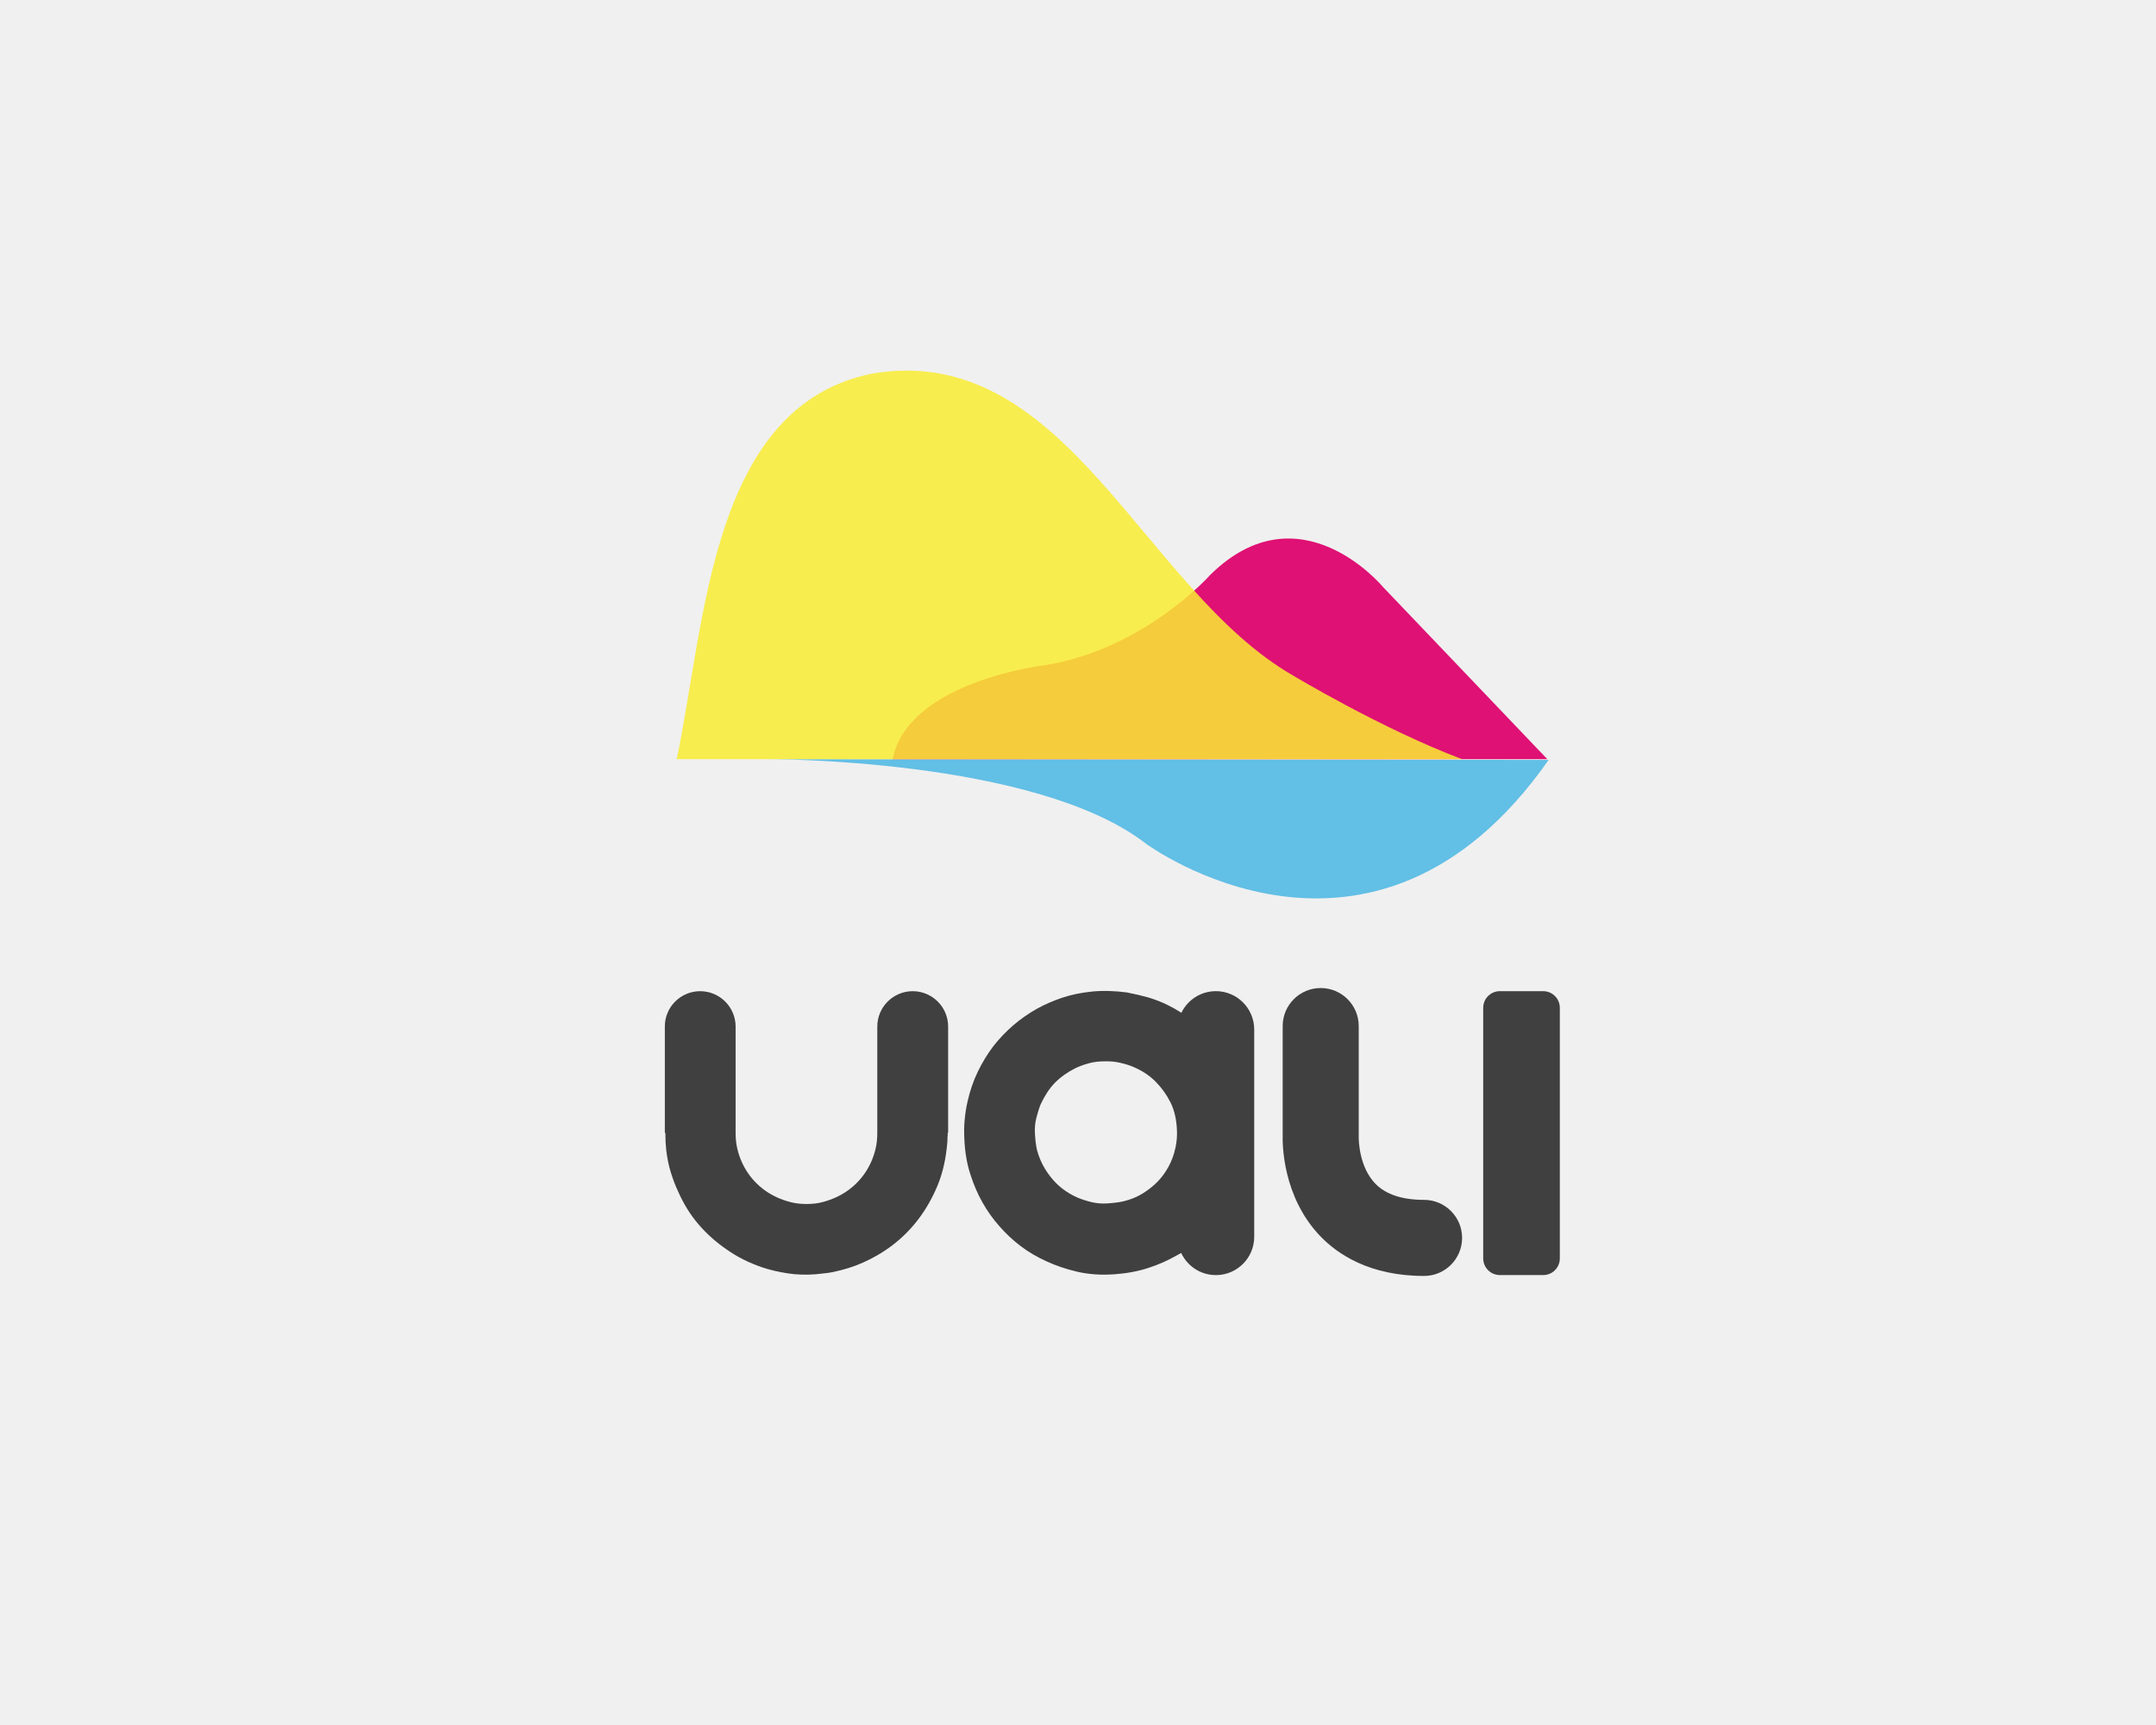
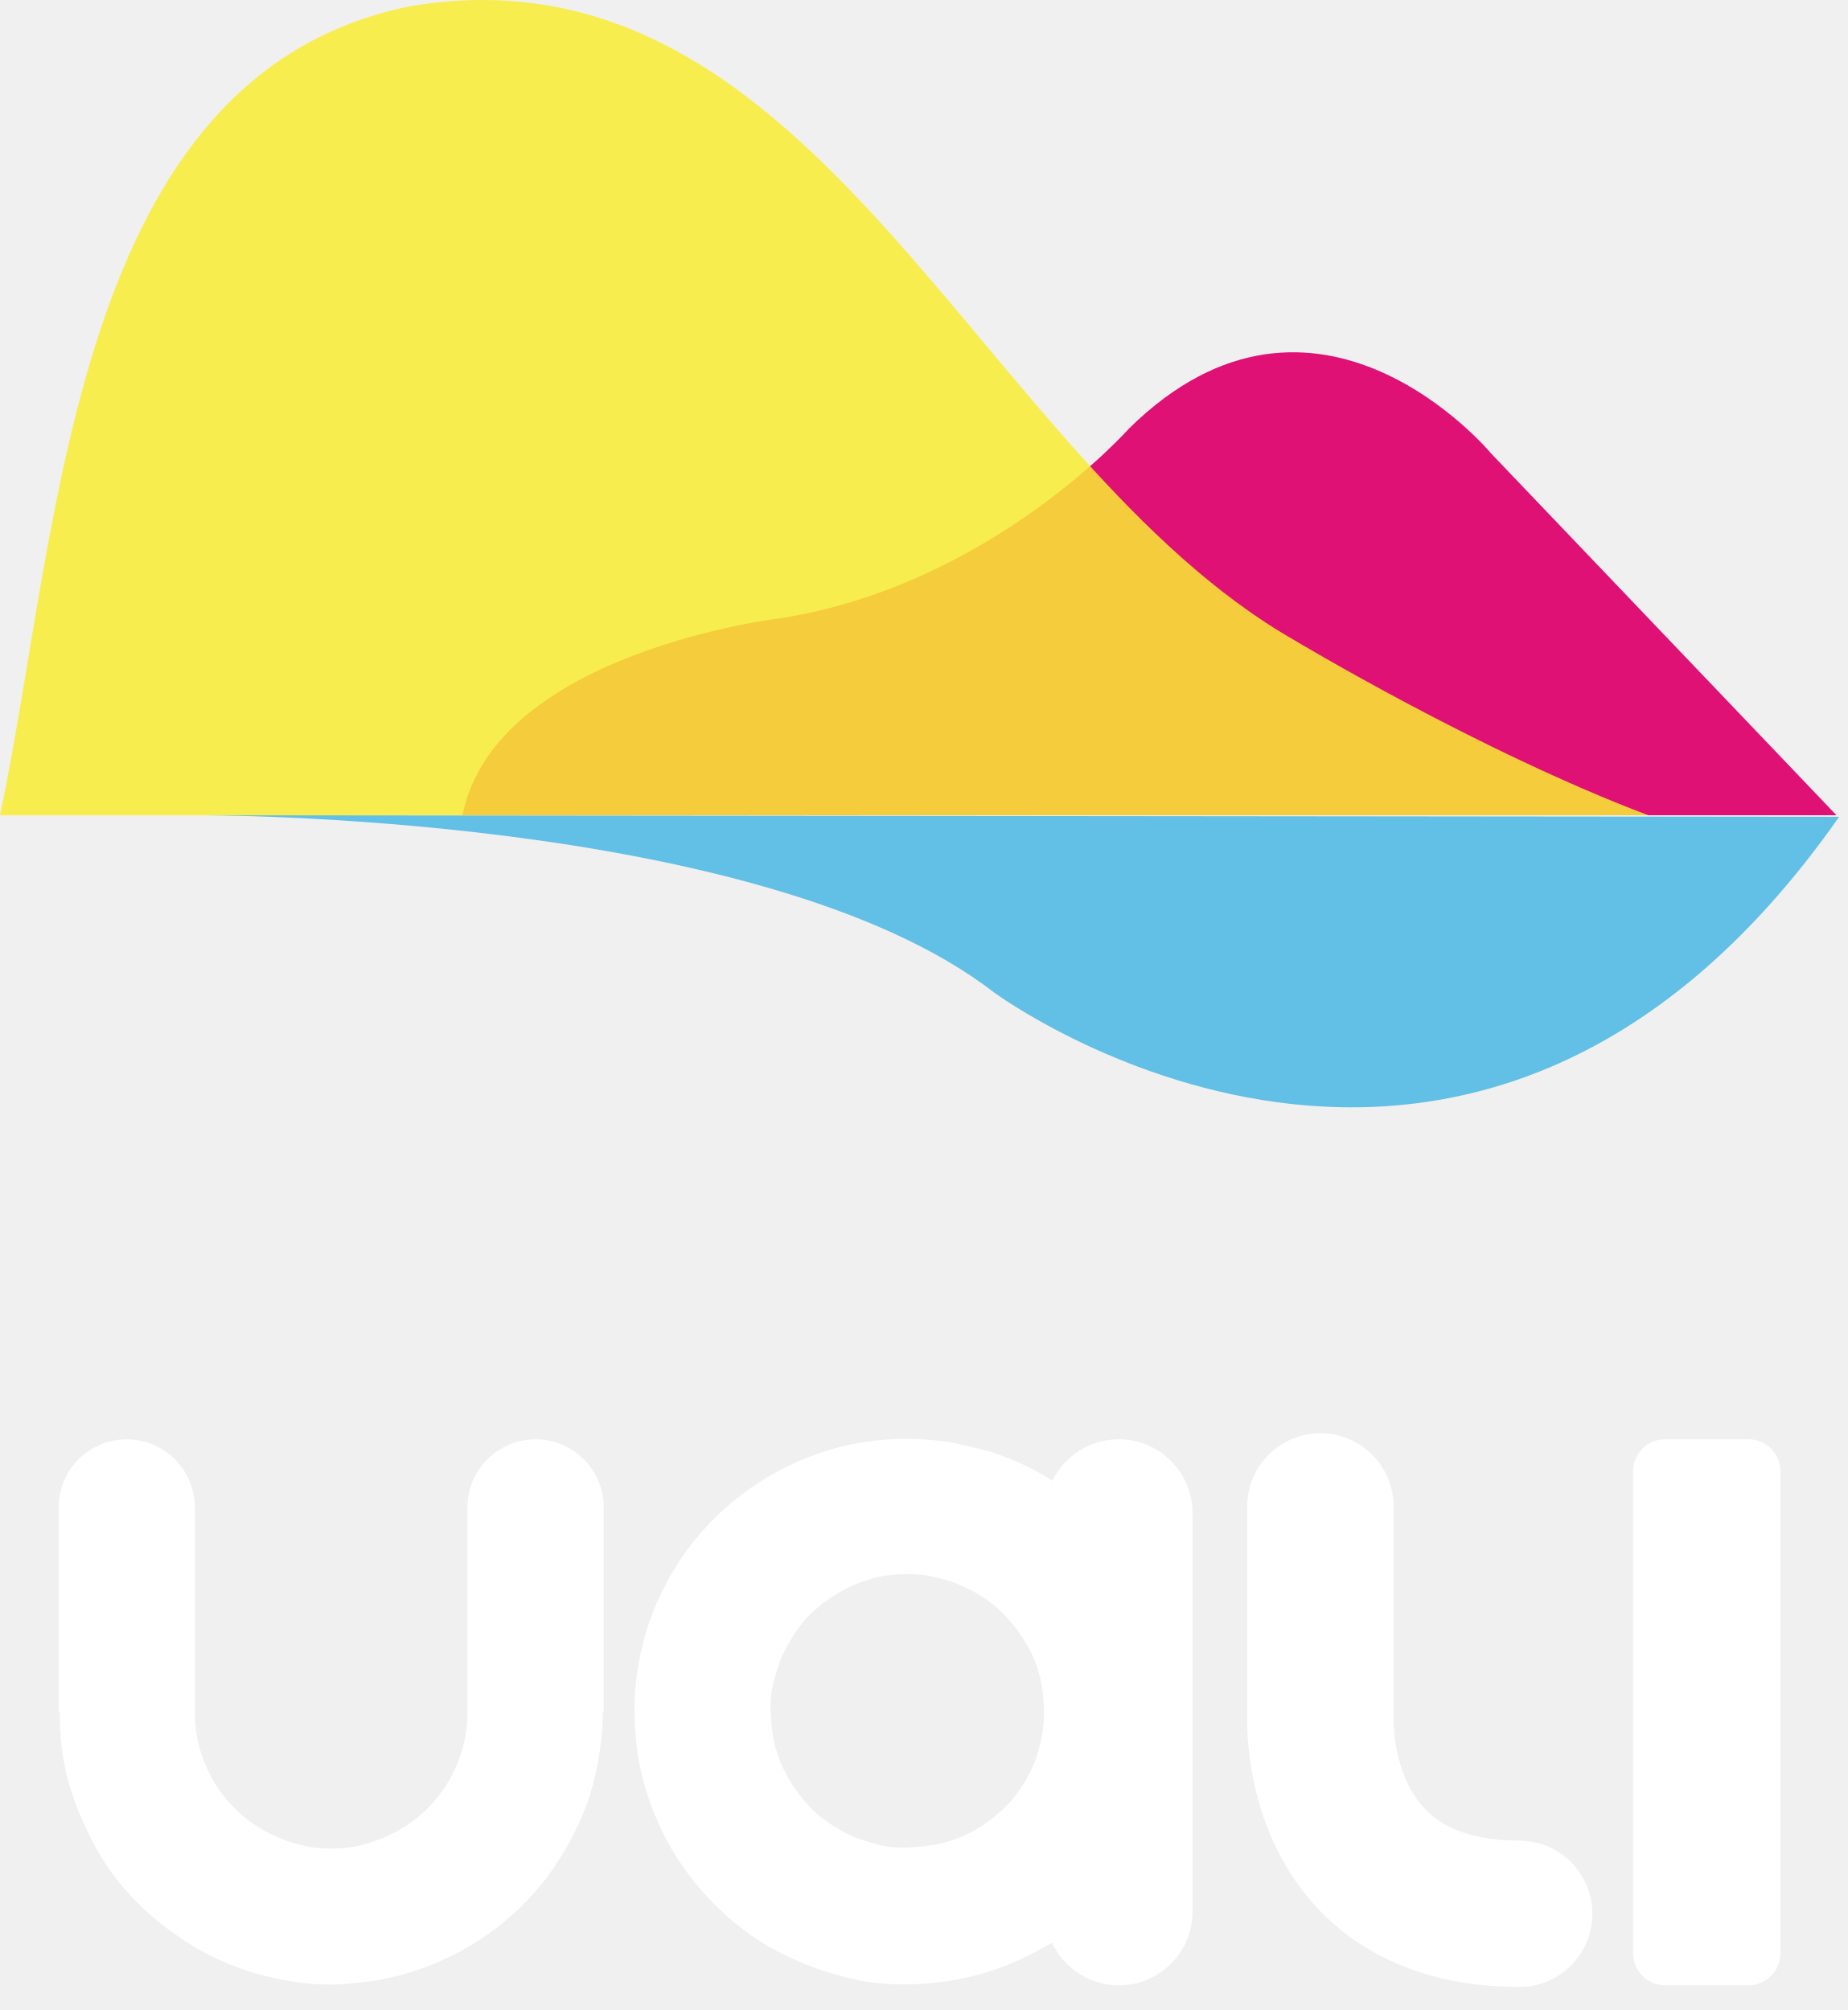
- <svg xmlns="http://www.w3.org/2000/svg" width="120" height="96" viewBox="0 0 120 96" fill="none">
-   <path d="M38.971 55.162C40.059 55.162 40.943 56.044 40.943 57.133V63.052C40.943 63.367 40.974 63.658 41.037 63.926C41.1 64.194 41.184 64.443 41.289 64.674C41.489 65.116 41.757 65.504 42.094 65.84C42.43 66.176 42.819 66.444 43.261 66.643C43.492 66.748 43.742 66.835 44.01 66.903C44.278 66.971 44.57 67.005 44.886 67.005C45.211 67.005 45.506 66.971 45.769 66.903C46.031 66.834 46.279 66.748 46.51 66.643C46.952 66.444 47.341 66.176 47.678 65.84C48.014 65.504 48.282 65.116 48.482 64.674C48.587 64.443 48.671 64.194 48.734 63.926C48.797 63.659 48.829 63.368 48.829 63.052V57.133C48.829 56.045 49.711 55.162 50.8 55.162C51.889 55.162 52.772 56.044 52.772 57.133V62.968V63.031C52.772 63.053 52.769 63.057 52.764 63.047C52.759 63.037 52.751 63.041 52.741 63.063C52.741 63.084 52.744 63.11 52.749 63.142C52.755 63.173 52.752 63.2 52.741 63.22C52.741 63.452 52.725 63.678 52.694 63.898C52.599 64.761 52.394 65.533 52.079 66.217C51.469 67.573 50.591 68.656 49.446 69.465C49.014 69.77 48.547 70.035 48.042 70.261C47.538 70.487 46.98 70.663 46.371 70.79C46.223 70.822 46.069 70.845 45.906 70.861C45.742 70.877 45.572 70.895 45.393 70.916C44.846 70.959 44.32 70.94 43.816 70.861C43.312 70.782 42.854 70.674 42.444 70.538C41.697 70.285 41.035 69.954 40.457 69.544C39.868 69.144 39.345 68.678 38.888 68.148C38.43 67.617 38.049 67.004 37.744 66.31C37.586 65.974 37.449 65.617 37.334 65.238C37.218 64.859 37.134 64.449 37.082 64.008C37.05 63.724 37.035 63.429 37.035 63.125V63.062C37.025 63.041 37.016 63.036 37.011 63.046C37.006 63.056 37.004 63.052 37.004 63.03V62.967V57.132C36.999 56.044 37.883 55.162 38.971 55.162Z" fill="#404041" />
-   <path d="M85.89 70.961H83.482C82.969 70.961 82.553 70.546 82.553 70.033V56.088C82.553 55.575 82.969 55.16 83.482 55.16H85.89C86.403 55.16 86.818 55.575 86.818 56.088V70.033C86.818 70.546 86.403 70.961 85.89 70.961Z" fill="#404041" />
-   <path d="M67.674 55.16C66.83 55.16 66.099 55.651 65.754 56.363C65.51 56.206 65.257 56.062 64.996 55.933C64.665 55.77 64.31 55.631 63.931 55.515C63.742 55.462 63.547 55.413 63.347 55.365C63.147 55.318 62.936 55.273 62.716 55.231C62.41 55.189 62.087 55.163 61.746 55.152C61.404 55.142 61.075 55.152 60.759 55.184C60.16 55.247 59.616 55.36 59.126 55.523C58.637 55.687 58.172 55.889 57.729 56.131C56.772 56.667 55.957 57.367 55.283 58.229C54.957 58.66 54.67 59.131 54.424 59.641C54.176 60.151 53.984 60.712 53.848 61.322C53.774 61.648 53.722 61.982 53.691 62.324C53.659 62.666 53.654 63.026 53.675 63.405C53.707 64.12 53.817 64.767 54.007 65.346C54.186 65.914 54.412 66.44 54.685 66.923C54.959 67.407 55.274 67.849 55.632 68.249C55.989 68.66 56.384 69.027 56.815 69.353C57.247 69.68 57.72 69.958 58.236 70.19C58.751 70.431 59.324 70.626 59.956 70.774C60.587 70.921 61.282 70.969 62.039 70.916C62.734 70.864 63.362 70.745 63.924 70.561C64.487 70.377 65.005 70.148 65.479 69.875L65.511 69.859L65.744 69.732C66.084 70.459 66.821 70.962 67.676 70.962C68.854 70.962 69.808 70.008 69.808 68.83V57.292C69.807 56.115 68.852 55.16 67.674 55.16ZM65.43 63.846C65.346 64.247 65.214 64.61 65.035 64.935C64.856 65.261 64.646 65.545 64.404 65.787C64.162 66.029 63.886 66.245 63.576 66.434C63.265 66.623 62.91 66.766 62.511 66.861C62.269 66.913 61.979 66.951 61.642 66.971C61.327 66.993 61.029 66.968 60.751 66.9C60.472 66.832 60.217 66.75 59.986 66.655C59.533 66.456 59.139 66.192 58.803 65.866C58.561 65.624 58.345 65.348 58.156 65.037C57.967 64.727 57.819 64.377 57.714 63.988C57.662 63.746 57.624 63.452 57.604 63.104C57.583 62.799 57.609 62.502 57.682 62.212C57.756 61.924 57.834 61.673 57.919 61.463C58.034 61.221 58.152 61.006 58.274 60.816C58.395 60.627 58.539 60.443 58.708 60.264C59.034 59.938 59.418 59.665 59.86 59.444C60.082 59.339 60.326 59.25 60.594 59.176C60.862 59.103 61.154 59.065 61.47 59.065C61.786 59.055 62.088 59.084 62.377 59.153C62.667 59.221 62.917 59.303 63.127 59.397C63.59 59.597 63.983 59.86 64.31 60.187C64.646 60.523 64.925 60.91 65.146 61.346C65.367 61.783 65.488 62.316 65.509 62.948C65.52 63.242 65.494 63.542 65.43 63.846Z" fill="#404041" />
-   <path d="M79.261 71.009C76.233 71.009 74.443 69.799 73.474 68.784C71.396 66.608 71.375 63.703 71.392 63.149V57.103C71.392 55.934 72.339 54.986 73.508 54.986C74.677 54.986 75.625 55.934 75.625 57.103V63.256L75.624 63.276C75.623 63.426 75.635 64.935 76.554 65.879C77.134 66.473 78.044 66.775 79.261 66.775C80.43 66.775 81.378 67.723 81.378 68.892C81.378 70.061 80.43 71.009 79.261 71.009Z" fill="#404041" />
-   <path opacity="0.7" d="M42.686 42.25C42.686 42.25 57.604 42.179 63.764 46.939C63.764 46.939 76.385 56.292 86.194 42.292L42.686 42.25Z" fill="#25A9E0" />
-   <path d="M86.123 42.25L76.959 32.649C76.959 32.649 72.338 27.084 67.358 31.995C67.358 31.995 63.723 36.11 58.194 37.014C58.194 37.014 50.557 37.886 49.685 42.25H86.123Z" fill="#DF1174" />
-   <path opacity="0.85" d="M37.664 42.25C39.273 34.632 39.549 22.59 48.564 20.786C59.382 18.983 63.59 32.806 72.004 37.614C72.004 37.614 76.93 40.575 81.379 42.25H37.664Z" fill="#F9EC31" />
+ <svg xmlns="http://www.w3.org/2000/svg" width="68" height="74" viewBox="0 0 68 74" fill="none">
+   <path opacity="0.7" d="M7.311 30.014C7.311 30.014 28.015 29.915 36.565 36.521C36.565 36.521 54.081 49.502 67.695 30.071L7.311 30.014Z" fill="#25A9E0" />
+   <path d="M67.597 30.014L54.878 16.688C54.878 16.688 48.465 8.963 41.553 15.78C41.553 15.78 36.507 21.491 28.834 22.745C28.834 22.745 18.235 23.957 17.023 30.014H67.597Z" fill="#DF1174" />
+   <path opacity="0.85" d="M0 30.014C2.233 19.44 2.617 2.727 15.129 0.224C30.143 -2.279 35.982 16.906 47.66 23.579C47.66 23.579 54.498 27.689 60.672 30.014H0Z" fill="#F9EC31" />
+   <path d="M4.664 52.99C6.048 52.99 7.172 54.113 7.172 55.498V63.028C7.172 63.428 7.213 63.799 7.292 64.141C7.372 64.48 7.48 64.798 7.613 65.092C7.867 65.654 8.208 66.148 8.637 66.575C9.065 67.003 9.56 67.343 10.121 67.597C10.415 67.73 10.733 67.841 11.074 67.927C11.415 68.014 11.786 68.057 12.188 68.057C12.602 68.057 12.978 68.014 13.312 67.927C13.646 67.84 13.96 67.73 14.255 67.597C14.817 67.343 15.312 67.003 15.74 66.575C16.168 66.148 16.509 65.654 16.763 65.092C16.897 64.798 17.004 64.48 17.084 64.141C17.164 63.801 17.205 63.43 17.205 63.028V55.498C17.205 54.114 18.327 52.99 19.713 52.99C21.097 52.99 22.221 54.113 22.221 55.498V62.922V63.002C22.221 63.029 22.217 63.035 22.211 63.022C22.204 63.009 22.195 63.015 22.181 63.042C22.181 63.069 22.185 63.102 22.192 63.142C22.199 63.183 22.196 63.216 22.181 63.242C22.181 63.537 22.161 63.824 22.122 64.105C22.001 65.202 21.74 66.185 21.34 67.054C20.563 68.78 19.447 70.157 17.989 71.187C17.441 71.574 16.846 71.912 16.204 72.199C15.562 72.487 14.853 72.711 14.077 72.872C13.89 72.912 13.693 72.942 13.486 72.963C13.278 72.983 13.061 73.005 12.834 73.033C12.138 73.087 11.469 73.063 10.827 72.963C10.186 72.862 9.604 72.725 9.083 72.551C8.132 72.23 7.29 71.809 6.554 71.287C5.805 70.779 5.14 70.186 4.558 69.511C3.976 68.836 3.491 68.056 3.103 67.173C2.902 66.745 2.728 66.291 2.581 65.809C2.434 65.327 2.327 64.806 2.261 64.244C2.22 63.883 2.201 63.508 2.201 63.121V63.041C2.188 63.015 2.177 63.008 2.171 63.021C2.164 63.034 2.162 63.028 2.162 63V62.92V55.497C2.156 54.113 3.279 52.99 4.664 52.99Z" fill="white" />
+   <path d="M64.353 73.09H61.288C60.636 73.09 60.108 72.562 60.108 71.909V54.169C60.108 53.516 60.636 52.988 61.288 52.988H64.353C65.005 52.988 65.533 53.516 65.533 54.169V71.909C65.533 72.562 65.005 73.09 64.353 73.09Z" fill="white" />
+   <path d="M41.179 52.988C40.105 52.988 39.176 53.613 38.737 54.519C38.425 54.319 38.103 54.135 37.772 53.972C37.351 53.764 36.899 53.588 36.417 53.44C36.176 53.373 35.928 53.31 35.674 53.249C35.42 53.189 35.152 53.132 34.871 53.078C34.483 53.025 34.071 52.991 33.637 52.978C33.202 52.965 32.784 52.978 32.382 53.019C31.62 53.099 30.927 53.243 30.305 53.45C29.682 53.658 29.091 53.916 28.528 54.223C27.31 54.906 26.272 55.795 25.416 56.892C25.001 57.441 24.636 58.04 24.322 58.689C24.008 59.337 23.763 60.051 23.59 60.827C23.496 61.242 23.429 61.667 23.39 62.102C23.349 62.537 23.343 62.995 23.369 63.477C23.41 64.387 23.551 65.21 23.792 65.946C24.019 66.669 24.307 67.338 24.655 67.953C25.003 68.569 25.404 69.13 25.86 69.639C26.314 70.162 26.816 70.629 27.365 71.044C27.913 71.46 28.516 71.814 29.172 72.108C29.828 72.416 30.556 72.664 31.36 72.851C32.163 73.039 33.047 73.099 34.01 73.033C34.894 72.966 35.693 72.814 36.409 72.581C37.124 72.347 37.784 72.056 38.386 71.708L38.427 71.687L38.724 71.526C39.157 72.451 40.094 73.091 41.182 73.091C42.68 73.091 43.894 71.877 43.894 70.379V55.701C43.893 54.203 42.677 52.988 41.179 52.988ZM38.324 64.039C38.217 64.548 38.05 65.01 37.822 65.424C37.594 65.839 37.327 66.2 37.019 66.508C36.712 66.815 36.36 67.09 35.965 67.331C35.57 67.572 35.118 67.753 34.61 67.873C34.303 67.94 33.934 67.988 33.506 68.014C33.104 68.041 32.726 68.01 32.372 67.923C32.017 67.836 31.692 67.733 31.398 67.612C30.822 67.358 30.321 67.023 29.893 66.608C29.586 66.3 29.311 65.95 29.07 65.553C28.829 65.159 28.642 64.714 28.509 64.219C28.442 63.911 28.394 63.537 28.368 63.094C28.342 62.707 28.375 62.329 28.468 61.96C28.561 61.593 28.661 61.274 28.769 61.007C28.915 60.699 29.066 60.425 29.221 60.184C29.375 59.943 29.558 59.709 29.773 59.482C30.188 59.067 30.676 58.72 31.239 58.438C31.52 58.305 31.831 58.191 32.172 58.097C32.514 58.004 32.884 57.956 33.286 57.956C33.688 57.943 34.072 57.98 34.441 58.067C34.809 58.154 35.127 58.258 35.394 58.379C35.983 58.633 36.484 58.968 36.899 59.383C37.327 59.811 37.681 60.303 37.963 60.858C38.244 61.414 38.398 62.092 38.424 62.896C38.439 63.27 38.405 63.651 38.324 64.039Z" fill="white" />
+   <path d="M55.919 73.151C52.067 73.151 49.791 71.611 48.557 70.321C45.914 67.551 45.887 63.856 45.908 63.152V55.46C45.908 53.973 47.114 52.767 48.601 52.767C50.089 52.767 51.294 53.973 51.294 55.46V63.288L51.292 63.314C51.291 63.504 51.306 65.424 52.476 66.625C53.213 67.381 54.371 67.765 55.919 67.765C57.407 67.765 58.612 68.971 58.612 70.458C58.612 71.945 57.407 73.151 55.919 73.151Z" fill="white" />
</svg>
